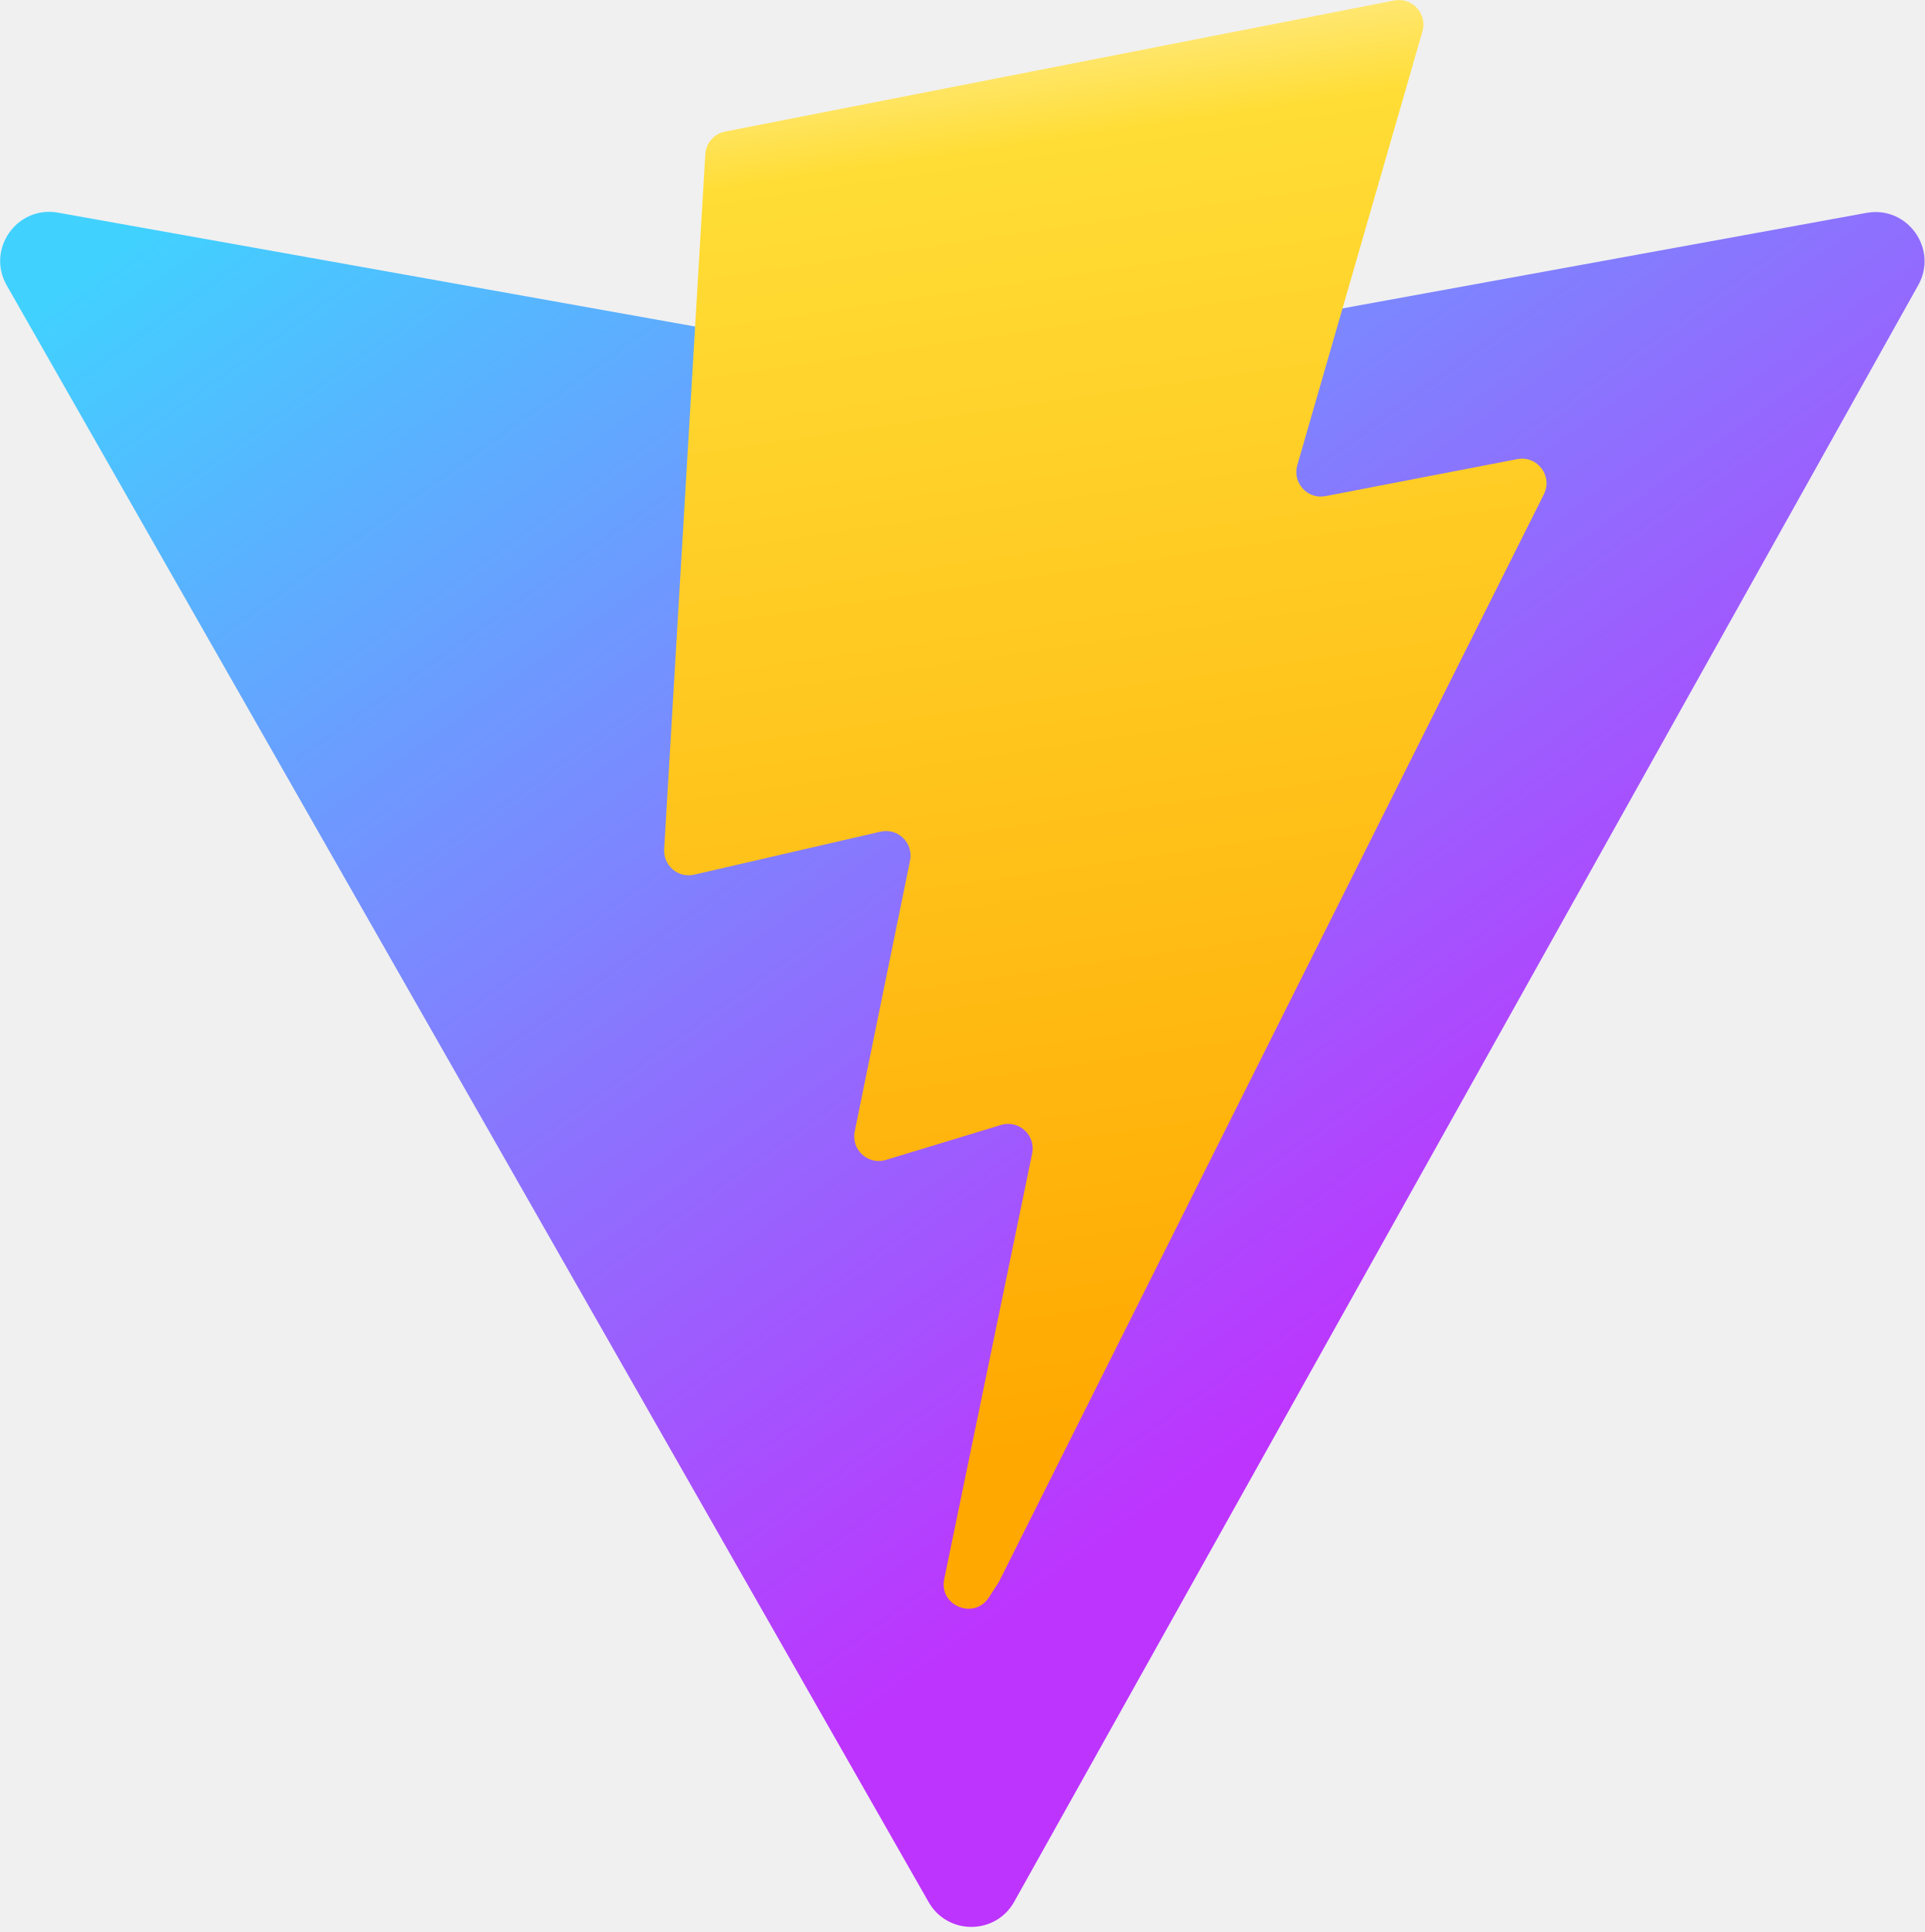
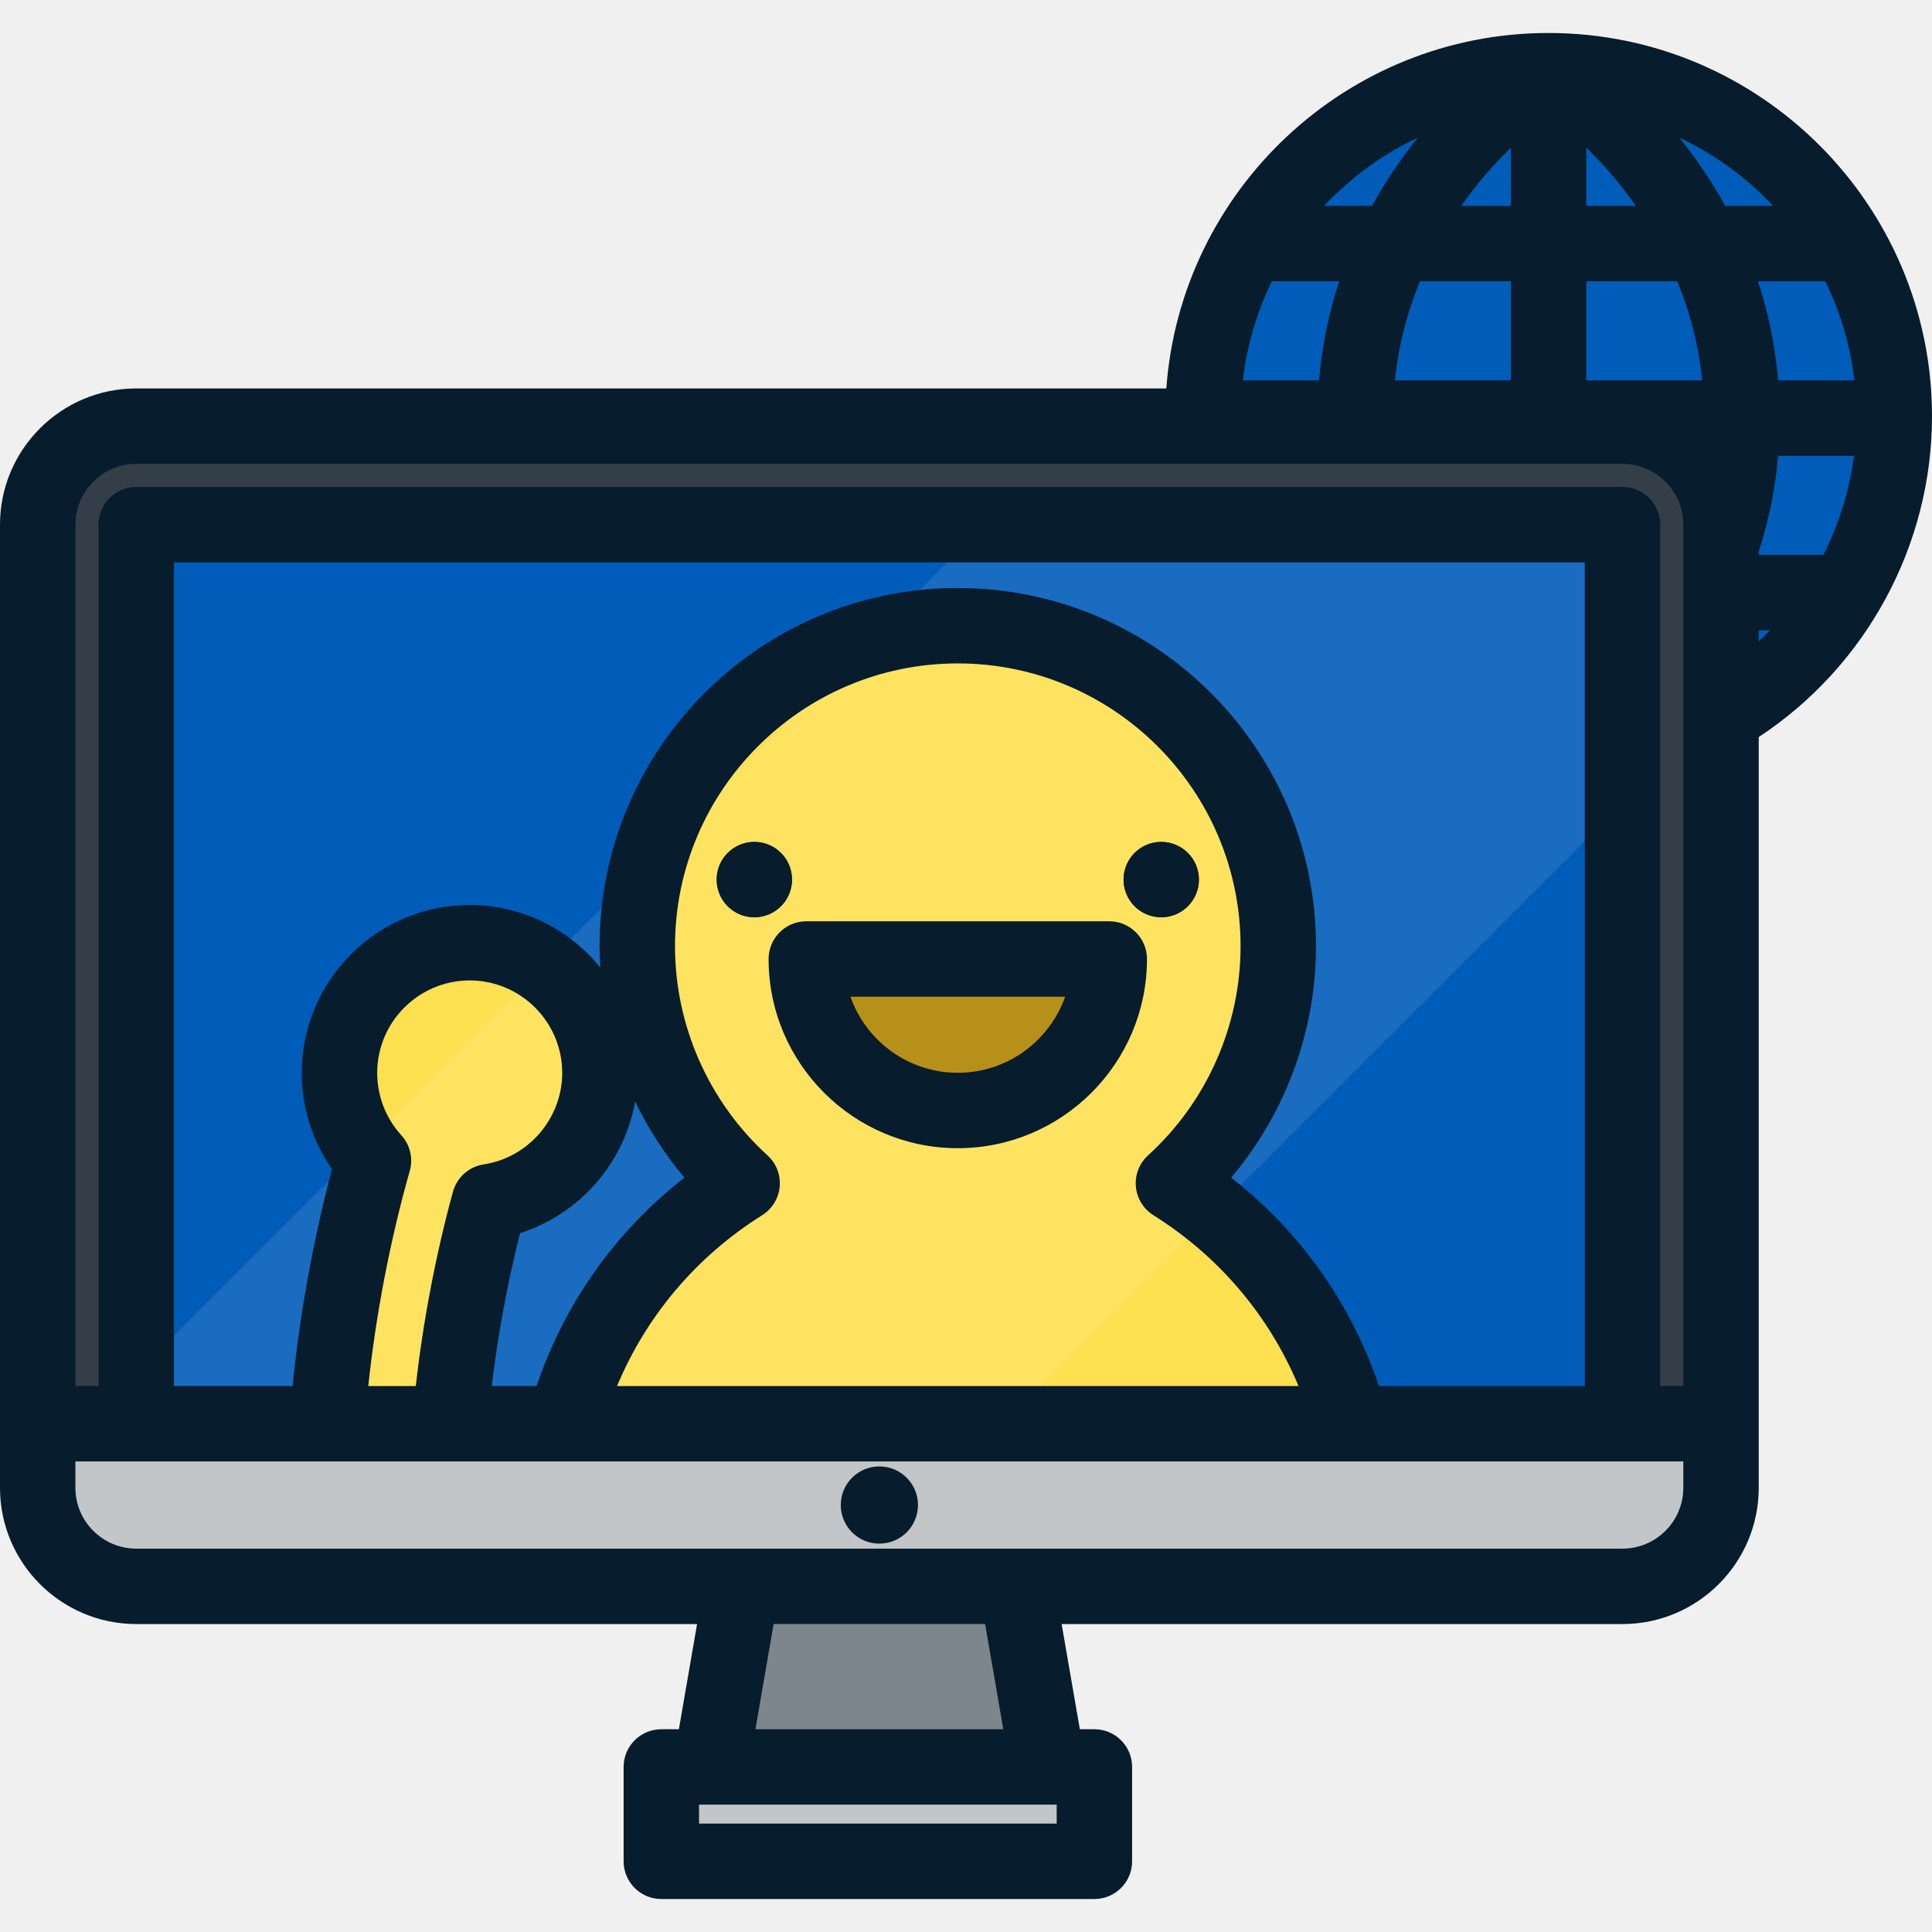
- <svg xmlns="http://www.w3.org/2000/svg" aria-hidden="true" role="img" class="iconify iconify--logos" width="31.88" height="32" preserveAspectRatio="xMidYMid meet" viewBox="0 0 256 257">
-   <defs>
-     <linearGradient id="IconifyId1813088fe1fbc01fb466" x1="-.828%" x2="57.636%" y1="7.652%" y2="78.411%">
-       <stop offset="0%" stop-color="#41D1FF" />
-       <stop offset="100%" stop-color="#BD34FE" />
-     </linearGradient>
-     <linearGradient id="IconifyId1813088fe1fbc01fb467" x1="43.376%" x2="50.316%" y1="2.242%" y2="89.03%">
-       <stop offset="0%" stop-color="#FFEA83" />
-       <stop offset="8.333%" stop-color="#FFDD35" />
-       <stop offset="100%" stop-color="#FFA800" />
-     </linearGradient>
-   </defs>
-   <path fill="url(#IconifyId1813088fe1fbc01fb466)" d="M255.153 37.938L134.897 252.976c-2.483 4.44-8.862 4.466-11.382.048L.875 37.958c-2.746-4.814 1.371-10.646 6.827-9.67l120.385 21.517a6.537 6.537 0 0 0 2.322-.004l117.867-21.483c5.438-.991 9.574 4.796 6.877 9.62Z" />
-   <path fill="url(#IconifyId1813088fe1fbc01fb467)" d="M185.432.063L96.44 17.501a3.268 3.268 0 0 0-2.634 3.014l-5.474 92.456a3.268 3.268 0 0 0 3.997 3.378l24.777-5.718c2.318-.535 4.413 1.507 3.936 3.838l-7.361 36.047c-.495 2.426 1.782 4.5 4.151 3.78l15.304-4.649c2.372-.72 4.652 1.36 4.15 3.788l-11.698 56.621c-.732 3.542 3.979 5.473 5.943 2.437l1.313-2.028l72.516-144.72c1.215-2.423-.88-5.186-3.54-4.672l-25.505 4.922c-2.396.462-4.435-1.77-3.759-4.114l16.646-57.705c.677-2.35-1.37-4.583-3.769-4.113Z" />
+ <svg xmlns="http://www.w3.org/2000/svg" version="1.1" id="Layer_1" viewBox="0 0 384.32 384.32" xml:space="preserve">
+   <g>
+     <g>
+       <circle style="fill:#005CB9;" cx="308.054" cy="82.829" r="68.767" />
+     </g>
+     <g>
+       <polygon style="fill:#7D868C;" points="200.86,312.713 147.358,312.713 140.326,353.347 207.895,353.347   " />
+       <rect x="131.552" y="351.485" style="fill:#C3C6C8;" width="86.149" height="18.771" />
+       <path style="fill:#333E48;" d="M7.5,295.896V105.241c0-10.727,8.776-19.504,19.504-19.504h294.215    c10.728,0,19.504,8.777,19.504,19.504v190.656H7.5V295.896z" />
+       <rect x="27.004" y="105.241" style="fill:#005CB9;" width="294.215" height="181.874" />
+       <g>
+         <path style="fill:#FEE050;" d="M190.525,223.082c-38.9,0-71.381,27.449-79.158,64.032h158.319     C261.907,250.531,229.429,223.082,190.525,223.082z" />
+         <circle style="fill:#FEE050;" cx="190.526" cy="188.22" r="63.751" />
+         <circle style="fill:#1E252B;" cx="150.055" cy="174.971" r="7.497" />
+         <circle style="fill:#1E252B;" cx="230.997" cy="174.971" r="7.497" />
+         <g>
+           <path style="fill:#AF8400;" d="M225.757,188.22c0,19.457-15.772,35.231-35.231,35.231c-19.456,0-35.23-15.774-35.23-35.231      H225.757z" />
+         </g>
+         <path style="fill:#FEE050;" d="M93.436,187.531c-14.305,0-25.902,11.597-25.902,25.902c0,6.723,2.563,12.846,6.762,17.45     c-5.061,17.793-8.647,38.713-9.411,56.231h24.41c0.763-14.782,3.854-32.813,8.048-48.072     c12.452-1.883,21.997-12.631,21.997-25.608C119.339,199.128,107.741,187.531,93.436,187.531z" />
+       </g>
+       <polygon style="opacity:0.1;fill:#FFFFFF;enable-background:new    ;" points="195.099,105.241 27.004,273.336 27.004,287.114     195.465,287.114 321.219,161.36 321.219,105.241   " />
+       <path style="fill:#C3C6C8;" d="M7.5,283.213v12.683c0,10.728,8.776,19.504,19.504,19.504h294.215    c10.728,0,19.504-8.776,19.504-19.504v-12.683H7.5z" />
+     </g>
+     <path style="fill:#071C2C;" d="M308.054,6.562c-40.183,0-73.183,31.243-76.042,70.708H27.1C12.157,77.27,0,89.427,0,104.37V295.96   c0,14.943,12.157,27.1,27.1,27.1h111.566l-3.621,20.927h-3.493c-4.143,0-7.5,3.358-7.5,7.5v18.771c0,4.142,3.357,7.5,7.5,7.5   h86.149c4.143,0,7.5-3.358,7.5-7.5v-18.771c0-4.142-3.357-7.5-7.5-7.5h-2.895l-3.622-20.927h111.569   c14.942,0,27.1-12.157,27.1-27.1V146.617c21.348-14.029,34.467-38.126,34.467-63.789C384.32,40.775,350.107,6.562,308.054,6.562z    M315.554,29.372c3.323,3.215,6.724,7.087,9.874,11.577h-9.874V29.372z M300.554,29.372v11.577h-9.874   C293.83,36.459,297.23,32.587,300.554,29.372z M300.554,55.949v19.715h-23.078c0.751-7.178,2.533-13.766,4.972-19.715H300.554z    M282.055,27.369c-3.252,4.036-6.359,8.567-9.117,13.581h-9.542C268.675,35.323,274.996,30.691,282.055,27.369z M253.013,55.949   h13.393c-1.999,6.083-3.413,12.66-4.009,19.715H247.22C248.039,68.667,250.033,62.027,253.013,55.949z M210.201,362.757h-71.149   v-3.771h2.281c0.012,0,0.022,0.001,0.034,0.001c0.011,0,0.021-0.001,0.033-0.001h67.063c0.007,0,0.015,0.001,0.021,0.001   c0.008,0,0.015-0.001,0.022-0.001h1.693v3.771H210.201z M150.269,343.985l3.622-20.927h42.072l3.622,20.927H150.269z    M334.854,295.958c0,6.672-5.428,12.1-12.1,12.1H27.1c-6.672,0-12.1-5.428-12.1-12.1v-5.245h319.854V295.958z M79.836,225.829   c-3.097-3.396-4.803-7.797-4.803-12.396c0-10.147,8.255-18.402,18.402-18.402s18.403,8.255,18.403,18.402   c0,9.025-6.715,16.846-15.618,18.193c-2.931,0.443-5.325,2.57-6.11,5.428c-3.393,12.343-6.007,26.078-7.393,38.659h-9.453   c1.455-13.957,4.366-29.144,8.244-42.778C82.22,230.438,81.587,227.748,79.836,225.829z M103.447,245.3   c11.844-3.747,20.758-13.977,22.896-26.202c2.609,5.424,5.896,10.53,9.814,15.165c-13.684,10.654-23.87,25.01-29.408,41.45h-8.923   C98.992,265.804,100.94,255.212,103.447,245.3z M151.61,241.735c1.988-1.246,3.279-3.35,3.488-5.687   c0.21-2.337-0.687-4.637-2.422-6.216c-11.694-10.645-18.402-25.812-18.402-41.613c0-31.017,25.234-56.251,56.251-56.251   c31.018,0,56.252,25.234,56.252,56.251c0,15.802-6.707,30.969-18.402,41.612c-1.735,1.579-2.632,3.879-2.422,6.216   c0.209,2.337,1.5,4.441,3.488,5.687c13.042,8.17,23.05,20.02,28.864,33.979H122.747   C128.562,261.755,138.569,249.906,151.61,241.735z M244.895,234.264c10.817-12.792,16.883-29.13,16.883-46.043   c0-39.288-31.964-71.251-71.252-71.251s-71.251,31.963-71.251,71.251c0,1.424,0.059,2.841,0.144,4.255   c-6.128-7.583-15.496-12.443-25.982-12.443c-18.418,0-33.402,14.984-33.402,33.402c0,6.896,2.113,13.548,6.019,19.13   c-3.729,13.956-6.48,29.17-7.843,43.15H34.6V111.87h280.654v163.844h-40.949C268.766,259.274,258.577,244.917,244.895,234.264z    M334.854,275.713h-4.6V104.37c0-4.142-3.357-7.5-7.5-7.5H27.1c-4.143,0-7.5,3.358-7.5,7.5v171.344H15V104.37   c0-6.671,5.428-12.099,12.1-12.099h295.654c6.672,0,12.1,5.428,12.1,12.099V275.713z M315.554,75.664V55.949h18.106   c2.438,5.949,4.221,12.537,4.972,19.715H315.554z M334.053,27.369c7.06,3.323,13.38,7.955,18.659,13.581h-9.541   C340.413,35.936,337.306,31.404,334.053,27.369z M349.701,55.949h13.394c2.979,6.078,4.974,12.718,5.793,19.715h-15.176   C353.116,68.609,351.701,62.033,349.701,55.949z M349.854,127.594v-2.215h2.243C351.369,126.135,350.621,126.874,349.854,127.594z    M362.727,110.379h-12.873v-0.662c2.001-6.167,3.298-12.544,3.855-19.053h15.099C367.906,97.577,365.826,104.24,362.727,110.379z    M220.66,183.268h-60.269c-4.143,0-7.5,3.358-7.5,7.5c0,20.751,16.883,37.634,37.634,37.634c20.752,0,37.635-16.883,37.635-37.634   C228.16,186.626,224.803,183.268,220.66,183.268z M190.525,213.402c-9.854,0-18.256-6.328-21.356-15.134h42.714   C208.782,207.074,200.379,213.402,190.525,213.402z M157.552,174.971c0-4.14-3.355-7.496-7.496-7.496   c-4.142,0-7.497,3.356-7.497,7.496c0,4.141,3.355,7.498,7.497,7.498C154.196,182.469,157.552,179.111,157.552,174.971z    M230.998,182.469c4.139,0,7.495-3.357,7.495-7.498c0-4.14-3.356-7.496-7.495-7.496c-4.141,0-7.498,3.356-7.498,7.496   S226.857,182.469,230.998,182.469z M174.927,307.064c4.241,0,7.679-3.438,7.679-7.679s-3.438-7.679-7.679-7.679   s-7.679,3.438-7.679,7.679S170.686,307.064,174.927,307.064z" />
+   </g>
</svg>
